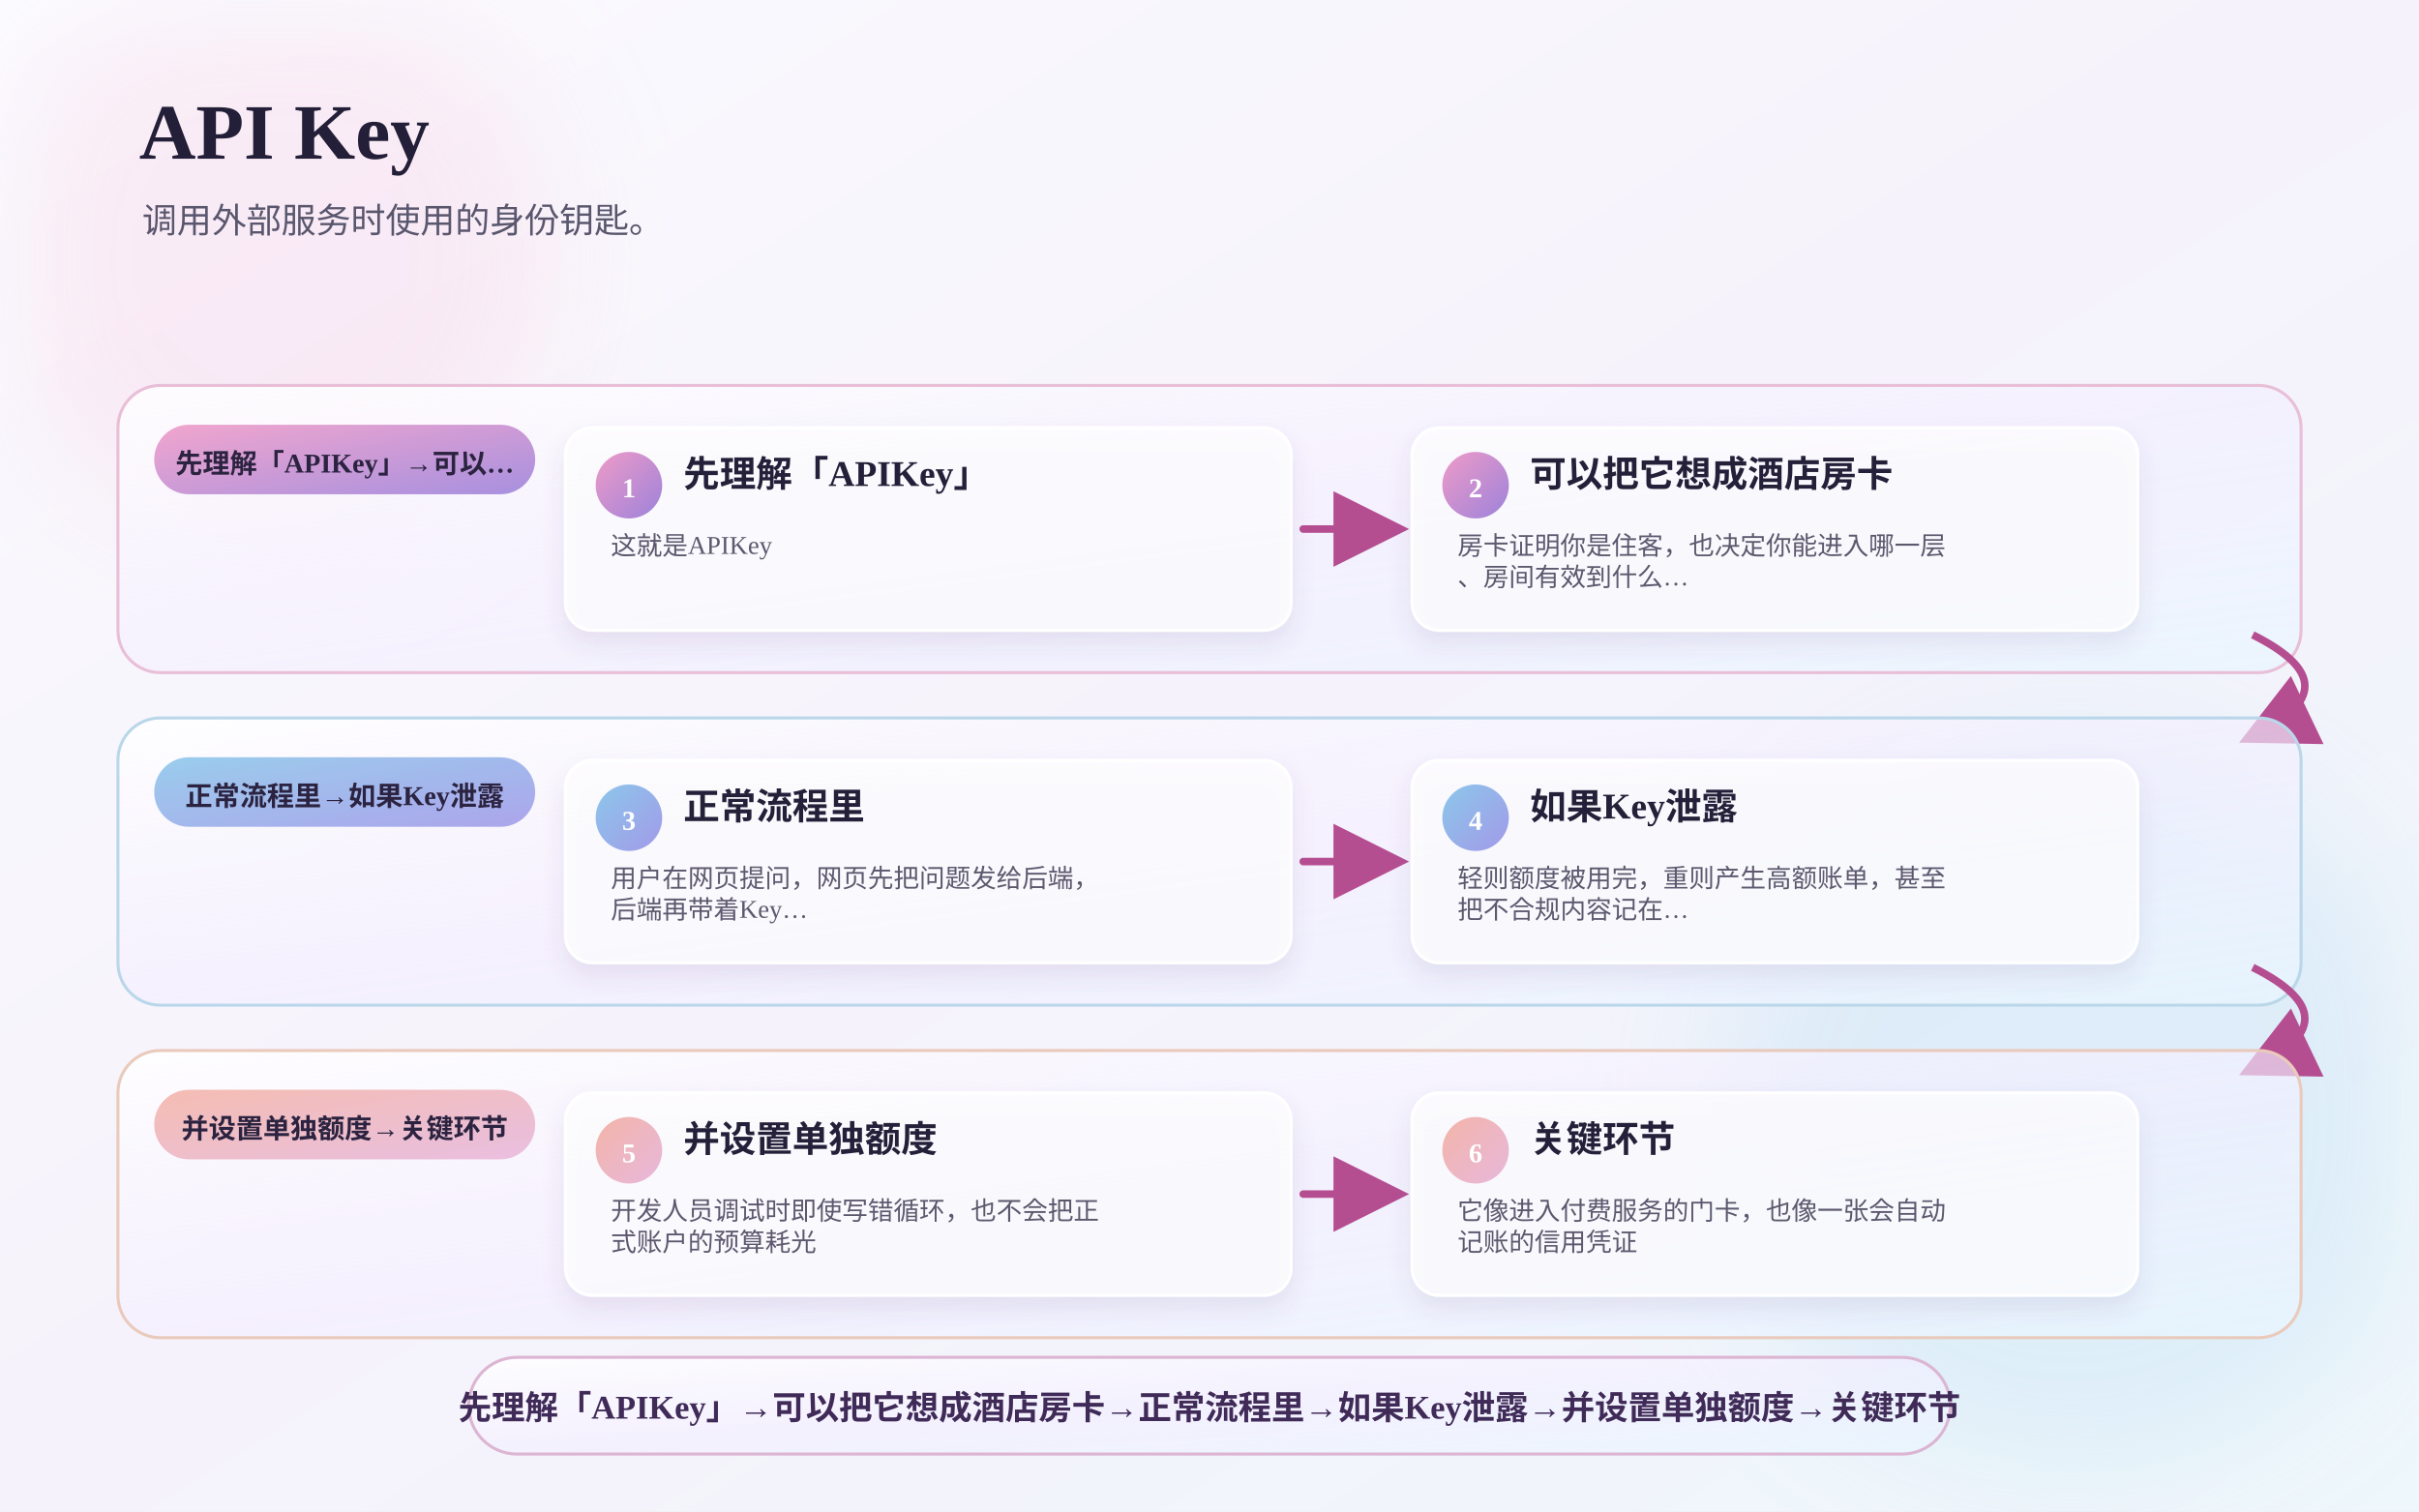
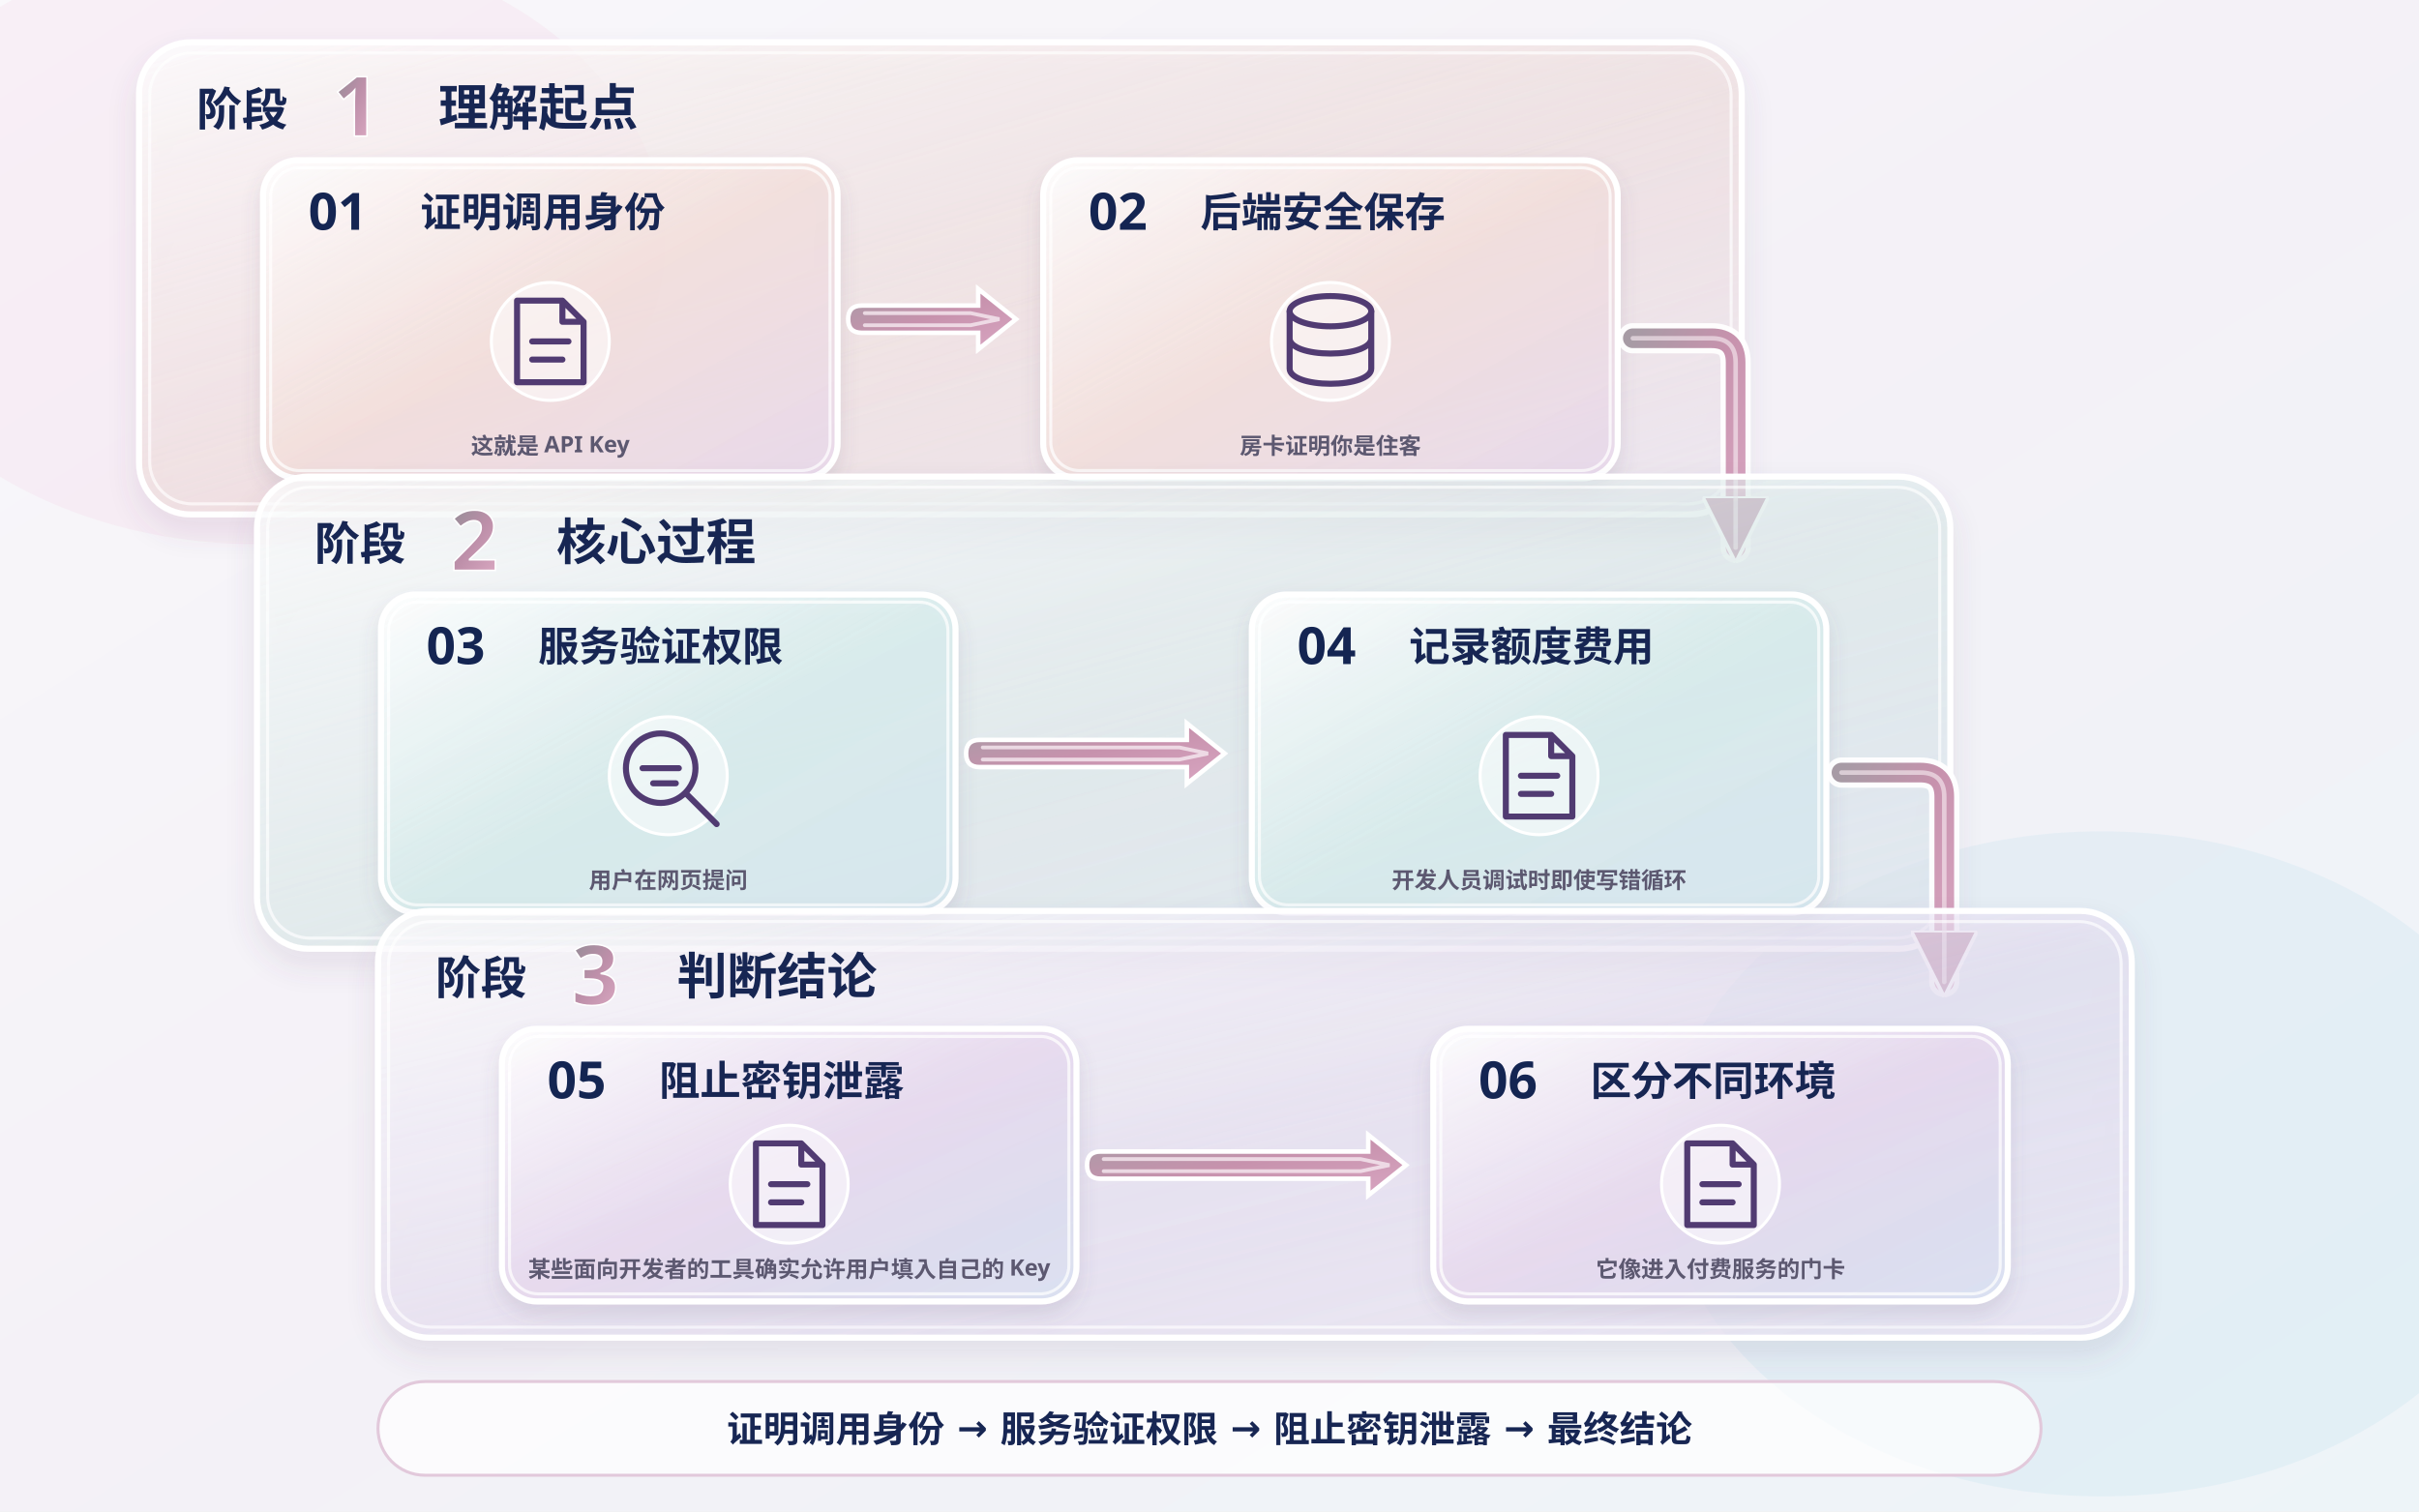
<svg xmlns="http://www.w3.org/2000/svg" width="1600" height="1000" viewBox="0 0 1600 1000">
  <defs>
    <linearGradient id="bg" x1="0" y1="0" x2="1" y2="1">
-       <stop offset="0" stop-color="#fbfbff" />
-       <stop offset=".48" stop-color="#f6f2fb" />
-       <stop offset="1" stop-color="#eef7fb" />
+       <stop stop-color="#f9f8fb" />
+       <stop offset=".48" stop-color="#f4f1f7" />
+       <stop offset="1" stop-color="#edf4f8" />
    </linearGradient>
-     <linearGradient id="pink" x1="0" y1="0" x2="1" y2="1">
-       <stop stop-color="#ef9bc7" />
-       <stop offset="1" stop-color="#9d82db" />
+     <linearGradient id="stageWarm" x1="0" y1="0" x2="1" y2="1">
+       <stop stop-color="#fff" stop-opacity=".76" />
+       <stop offset=".55" stop-color="#f0d9d6" stop-opacity=".48" />
+       <stop offset="1" stop-color="#eee7f3" stop-opacity=".66" />
    </linearGradient>
-     <linearGradient id="blue" x1="0" y1="0" x2="1" y2="1">
-       <stop stop-color="#8cc7eb" />
-       <stop offset="1" stop-color="#a29ae8" />
+     <linearGradient id="stageCool" x1="0" y1="0" x2="1" y2="1">
+       <stop stop-color="#fff" stop-opacity=".77" />
+       <stop offset=".55" stop-color="#d8e9e8" stop-opacity=".54" />
+       <stop offset="1" stop-color="#e0e6f2" stop-opacity=".65" />
    </linearGradient>
-     <linearGradient id="peach" x1="0" y1="0" x2="1" y2="1">
-       <stop stop-color="#f3b4a8" />
-       <stop offset="1" stop-color="#e8b8dc" />
+     <linearGradient id="stageViolet" x1="0" y1="0" x2="1" y2="1">
+       <stop stop-color="#fff" stop-opacity=".78" />
+       <stop offset=".55" stop-color="#e5ddf1" stop-opacity=".58" />
+       <stop offset="1" stop-color="#ece5f5" stop-opacity=".68" />
    </linearGradient>
-     <linearGradient id="glass" x1="0" y1="0" x2="1" y2="1">
-       <stop stop-color="#ffffff" stop-opacity=".88" />
-       <stop offset=".5" stop-color="#f4efff" stop-opacity=".65" />
-       <stop offset="1" stop-color="#e9f6ff" stop-opacity=".74" />
+     <linearGradient id="cardWarm" x1="0" y1="0" x2="1" y2="1">
+       <stop stop-color="#fff" stop-opacity=".91" />
+       <stop offset=".5" stop-color="#f6e1dd" stop-opacity=".75" />
+       <stop offset="1" stop-color="#e9d8ee" stop-opacity=".78" />
    </linearGradient>
+     <linearGradient id="cardMint" x1="0" y1="0" x2="1" y2="1">
+       <stop stop-color="#fff" stop-opacity=".92" />
+       <stop offset=".5" stop-color="#d9eeee" stop-opacity=".77" />
+       <stop offset="1" stop-color="#d8e8f1" stop-opacity=".78" />
+     </linearGradient>
+     <linearGradient id="cardViolet" x1="0" y1="0" x2="1" y2="1">
+       <stop stop-color="#fff" stop-opacity=".92" />
+       <stop offset=".5" stop-color="#e8daf0" stop-opacity=".78" />
+       <stop offset="1" stop-color="#d9e2f3" stop-opacity=".8" />
+     </linearGradient>
+     <linearGradient id="arrowGrad" x1="0" y1="0" x2="1" y2="1">
+       <stop stop-color="#a79ba5" />
+       <stop offset=".48" stop-color="#c792ad" />
+       <stop offset="1" stop-color="#d9a6c2" />
+     </linearGradient>
+     <linearGradient id="numberGrad" x1="0" y1="0" x2="1" y2="1">
+       <stop stop-color="#978d98" />
+       <stop offset=".5" stop-color="#bd8fa9" />
+       <stop offset="1" stop-color="#d7a5bf" />
+     </linearGradient>
+     <filter id="stageShadow" x="-20%" y="-20%" width="140%" height="150%">
+       <feDropShadow dx="0" dy="10" stdDeviation="9" flood-color="#5f5674" flood-opacity=".16" />
+     </filter>
    <filter id="shadow" x="-20%" y="-20%" width="140%" height="150%">
-       <feDropShadow dx="0" dy="8" stdDeviation="7" flood-color="#6b568f" flood-opacity=".15" />
+       <feDropShadow dx="0" dy="7" stdDeviation="6" flood-color="#665875" flood-opacity=".16" />
    </filter>
-     <filter id="soft" x="-30%" y="-30%" width="160%" height="160%">
-       <feGaussianBlur stdDeviation="42" />
-     </filter>
-     <marker id="arrow" markerWidth="10" markerHeight="10" refX="8" refY="5" orient="auto">
-       <path d="M0,0 L10,5 L0,10 Z" fill="#b54e91" />
+     <marker id="arrow" markerUnits="userSpaceOnUse" markerWidth="44" markerHeight="44" refX="34" refY="22" orient="auto">
+       <path d="M0 0L44 22L0 44Z" fill="#bd91aa" stroke="#fff" stroke-width="2.5" />
    </marker>
  </defs>
  <rect width="1600" height="1000" fill="url(#bg)" />
-   <circle cx="180" cy="170" r="190" fill="#f4add0" opacity=".18" filter="url(#soft)" />
-   <circle cx="1370" cy="730" r="240" fill="#87c8ec" opacity=".18" filter="url(#soft)" />
-   <text x="92" y="105" text-anchor="start" font-size="52" font-weight="760" fill="#231f38">
-     <tspan x="92" dy="0">API Key</tspan>
-   </text>
-   <text x="94" y="154" text-anchor="start" font-size="23" font-weight="500" fill="#59566d">
-     <tspan x="94" dy="0">调用外部服务时使用的身份钥匙。</tspan>
-   </text>
-   <rect x="78" y="255" width="1444" height="190" rx="28" fill="url(#glass)" stroke="#e8bfd7" stroke-width="2" />
-   <rect x="102" y="281" width="252" height="46" rx="23" fill="url(#pink)" opacity=".88" />
-   <text x="228" y="313" text-anchor="middle" font-size="18" font-weight="740" fill="#2b2340">
-     <tspan x="228" dy="0">先理解「APIKey」→可以…</tspan>
-   </text>
-   <rect x="374.0" y="283" width="480" height="134" rx="18" fill="#ffffff" fill-opacity=".74" stroke="#ffffff" stroke-width="2" filter="url(#shadow)" />
-   <circle cx="416.0" cy="321" r="22" fill="url(#pink)" />
-   <text x="416.0" y="329" text-anchor="middle" font-size="18" font-weight="800" fill="#ffffff">
-     <tspan x="416.0" dy="0">1</tspan>
-   </text>
-   <text x="452.0" y="322" text-anchor="start" font-size="24" font-weight="760" fill="#252039">
-     <tspan x="452.0" dy="0">先理解「APIKey」</tspan>
-   </text>
-   <text x="404.0" y="367" text-anchor="start" font-size="17" font-weight="480" fill="#5d586e">
-     <tspan x="404.0" dy="0">这就是APIKey</tspan>
-   </text>
-   <path d="M 862.0 350 L 922.0 350" stroke="#b54e91" stroke-width="5" stroke-linecap="round" marker-end="url(#arrow)" />
-   <rect x="934.0" y="283" width="480" height="134" rx="18" fill="#ffffff" fill-opacity=".74" stroke="#ffffff" stroke-width="2" filter="url(#shadow)" />
-   <circle cx="976.0" cy="321" r="22" fill="url(#pink)" />
-   <text x="976.0" y="329" text-anchor="middle" font-size="18" font-weight="800" fill="#ffffff">
-     <tspan x="976.0" dy="0">2</tspan>
-   </text>
-   <text x="1012.0" y="322" text-anchor="start" font-size="24" font-weight="760" fill="#252039">
-     <tspan x="1012.0" dy="0">可以把它想成酒店房卡</tspan>
-   </text>
-   <text x="964.0" y="367" text-anchor="start" font-size="17" font-weight="480" fill="#5d586e">
-     <tspan x="964.0" dy="0">房卡证明你是住客，也决定你能进入哪一层</tspan>
-     <tspan x="964.0" dy="20.74">、房间有效到什么…</tspan>
-   </text>
-   <path d="M 1490 420 C 1536 443,1536 465,1490 487" fill="none" stroke="#b54e91" stroke-width="5" marker-end="url(#arrow)" />
-   <rect x="78" y="475" width="1444" height="190" rx="28" fill="url(#glass)" stroke="#bad7ea" stroke-width="2" />
-   <rect x="102" y="501" width="252" height="46" rx="23" fill="url(#blue)" opacity=".88" />
-   <text x="228" y="533" text-anchor="middle" font-size="18" font-weight="740" fill="#2b2340">
-     <tspan x="228" dy="0">正常流程里→如果Key泄露</tspan>
-   </text>
-   <rect x="374.0" y="503" width="480" height="134" rx="18" fill="#ffffff" fill-opacity=".74" stroke="#ffffff" stroke-width="2" filter="url(#shadow)" />
-   <circle cx="416.0" cy="541" r="22" fill="url(#blue)" />
-   <text x="416.0" y="549" text-anchor="middle" font-size="18" font-weight="800" fill="#ffffff">
-     <tspan x="416.0" dy="0">3</tspan>
-   </text>
-   <text x="452.0" y="542" text-anchor="start" font-size="24" font-weight="760" fill="#252039">
-     <tspan x="452.0" dy="0">正常流程里</tspan>
-   </text>
-   <text x="404.0" y="587" text-anchor="start" font-size="17" font-weight="480" fill="#5d586e">
-     <tspan x="404.0" dy="0">用户在网页提问，网页先把问题发给后端，</tspan>
-     <tspan x="404.0" dy="20.74">后端再带着Key…</tspan>
-   </text>
-   <path d="M 862.0 570 L 922.0 570" stroke="#b54e91" stroke-width="5" stroke-linecap="round" marker-end="url(#arrow)" />
-   <rect x="934.0" y="503" width="480" height="134" rx="18" fill="#ffffff" fill-opacity=".74" stroke="#ffffff" stroke-width="2" filter="url(#shadow)" />
-   <circle cx="976.0" cy="541" r="22" fill="url(#blue)" />
-   <text x="976.0" y="549" text-anchor="middle" font-size="18" font-weight="800" fill="#ffffff">
-     <tspan x="976.0" dy="0">4</tspan>
-   </text>
-   <text x="1012.0" y="542" text-anchor="start" font-size="24" font-weight="760" fill="#252039">
-     <tspan x="1012.0" dy="0">如果Key泄露</tspan>
-   </text>
-   <text x="964.0" y="587" text-anchor="start" font-size="17" font-weight="480" fill="#5d586e">
-     <tspan x="964.0" dy="0">轻则额度被用完，重则产生高额账单，甚至</tspan>
-     <tspan x="964.0" dy="20.74">把不合规内容记在…</tspan>
-   </text>
-   <path d="M 1490 640 C 1536 663,1536 685,1490 707" fill="none" stroke="#b54e91" stroke-width="5" marker-end="url(#arrow)" />
-   <rect x="78" y="695" width="1444" height="190" rx="28" fill="url(#glass)" stroke="#e9cabc" stroke-width="2" />
-   <rect x="102" y="721" width="252" height="46" rx="23" fill="url(#peach)" opacity=".88" />
-   <text x="228" y="753" text-anchor="middle" font-size="18" font-weight="740" fill="#2b2340">
-     <tspan x="228" dy="0">并设置单独额度→关键环节</tspan>
-   </text>
-   <rect x="374.0" y="723" width="480" height="134" rx="18" fill="#ffffff" fill-opacity=".74" stroke="#ffffff" stroke-width="2" filter="url(#shadow)" />
-   <circle cx="416.0" cy="761" r="22" fill="url(#peach)" />
-   <text x="416.0" y="769" text-anchor="middle" font-size="18" font-weight="800" fill="#ffffff">
-     <tspan x="416.0" dy="0">5</tspan>
-   </text>
-   <text x="452.0" y="762" text-anchor="start" font-size="24" font-weight="760" fill="#252039">
-     <tspan x="452.0" dy="0">并设置单独额度</tspan>
-   </text>
-   <text x="404.0" y="807" text-anchor="start" font-size="17" font-weight="480" fill="#5d586e">
-     <tspan x="404.0" dy="0">开发人员调试时即使写错循环，也不会把正</tspan>
-     <tspan x="404.0" dy="20.74">式账户的预算耗光</tspan>
-   </text>
-   <path d="M 862.0 790 L 922.0 790" stroke="#b54e91" stroke-width="5" stroke-linecap="round" marker-end="url(#arrow)" />
-   <rect x="934.0" y="723" width="480" height="134" rx="18" fill="#ffffff" fill-opacity=".74" stroke="#ffffff" stroke-width="2" filter="url(#shadow)" />
-   <circle cx="976.0" cy="761" r="22" fill="url(#peach)" />
-   <text x="976.0" y="769" text-anchor="middle" font-size="18" font-weight="800" fill="#ffffff">
-     <tspan x="976.0" dy="0">6</tspan>
-   </text>
-   <text x="1012.0" y="762" text-anchor="start" font-size="24" font-weight="760" fill="#252039">
-     <tspan x="1012.0" dy="0">关键环节</tspan>
-   </text>
-   <text x="964.0" y="807" text-anchor="start" font-size="17" font-weight="480" fill="#5d586e">
-     <tspan x="964.0" dy="0">它像进入付费服务的门卡，也像一张会自动</tspan>
-     <tspan x="964.0" dy="20.74">记账的信用凭证</tspan>
-   </text>
-   <rect x="310" y="898" width="980" height="64" rx="32" fill="url(#glass)" stroke="#dcb5d3" stroke-width="2" />
-   <text x="800" y="939" text-anchor="middle" font-size="22" font-weight="760" fill="#402b58">
-     <tspan x="800" dy="0">先理解「APIKey」→可以把它想成酒店房卡→正常流程里→如果Key泄露→并设置单独额度→关键环节</tspan>
-   </text>
+   <ellipse cx="170" cy="160" rx="270" ry="200" fill="#eeb9d0" opacity=".14" />
+   <ellipse cx="1390" cy="770" rx="290" ry="220" fill="#9acfe4" opacity=".14" />
+   <g filter="url(#stageShadow)">
+     <rect x="92" y="28.0" width="1060" height="312.333" rx="34" fill="url(#stageWarm)" stroke="#fff" stroke-width="4" />
+     <rect x="99" y="35.0" width="1046" height="298.333" rx="28" fill="none" stroke="#fff" stroke-opacity=".66" stroke-width="2" />
+   </g>
+   <text x="130" y="83.0" text-anchor="start" font-family="Noto Sans SC, Microsoft YaHei, sans-serif" font-size="30" font-weight="850" fill="#172653">阶段</text>
+   <text x="220" y="90.0" font-family="Noto Sans SC, Microsoft YaHei, sans-serif" font-size="55" font-weight="950" fill="url(#numberGrad)" stroke="#fff" stroke-width="1">1</text>
+   <text x="290" y="83.0" text-anchor="start" font-family="Noto Sans SC, Microsoft YaHei, sans-serif" font-size="33" font-weight="900" fill="#172653">理解起点</text>
+   <g filter="url(#shadow)">
+     <rect x="174" y="106.0" width="380" height="210.333" rx="23" fill="url(#cardWarm)" stroke="#fff" stroke-width="4" />
+     <rect x="179" y="111.0" width="370" height="200.333" rx="19" fill="none" stroke="#fff" stroke-opacity=".72" stroke-width="2" />
+   </g>
+   <text x="204" y="152.0" text-anchor="start" font-family="Noto Sans SC, Microsoft YaHei, sans-serif" font-size="34" font-weight="900" fill="#142552">01</text>
+   <text x="278" y="150.0" text-anchor="start" font-family="Noto Sans SC, Microsoft YaHei, sans-serif" font-size="27" font-weight="850" fill="#172653">证明调用身份</text>
+   <circle cx="364.0" cy="225.89" r="39" fill="#fff" fill-opacity=".54" stroke="#fff" stroke-width="2" />
+   <path d="M342.0,198.89h30l14,14v40h-44z M372.0,198.89v14h14 M352.0,225.89h24 M352.0,237.89h20" fill="none" stroke="#513b72" stroke-width="4" stroke-linecap="round" stroke-linejoin="round" />
+   <text x="364.0" y="300.333" text-anchor="middle" font-family="Noto Sans SC, Microsoft YaHei, sans-serif" font-size="15" font-weight="580" fill="#5c5870">这就是 API Key</text>
+   <g filter="url(#shadow)">
+     <rect x="690" y="106.0" width="380" height="210.333" rx="23" fill="url(#cardWarm)" stroke="#fff" stroke-width="4" />
+     <rect x="695" y="111.0" width="370" height="200.333" rx="19" fill="none" stroke="#fff" stroke-opacity=".72" stroke-width="2" />
+   </g>
+   <text x="720" y="152.0" text-anchor="start" font-family="Noto Sans SC, Microsoft YaHei, sans-serif" font-size="34" font-weight="900" fill="#142552">02</text>
+   <text x="794" y="150.0" text-anchor="start" font-family="Noto Sans SC, Microsoft YaHei, sans-serif" font-size="27" font-weight="850" fill="#172653">后端安全保存</text>
+   <circle cx="880.0" cy="225.89" r="39" fill="#fff" fill-opacity=".54" stroke="#fff" stroke-width="2" />
+   <ellipse cx="880.0" cy="205.89" rx="27" ry="10" fill="none" stroke="#513b72" stroke-width="4" stroke-linecap="round" stroke-linejoin="round" />
+   <path d="M853.0,205.89v38c0,6 12,10 27,10s27-4 27-10v-38 M853.0,223.89c0,6 12,10 27,10s27-4 27-10" fill="none" stroke="#513b72" stroke-width="4" stroke-linecap="round" stroke-linejoin="round" />
+   <text x="880.0" y="300.333" text-anchor="middle" font-family="Noto Sans SC, Microsoft YaHei, sans-serif" font-size="15" font-weight="580" fill="#5c5870">房卡证明你是住客</text>
+   <g>
+     <path d="M570 202.167 H647 V191.167 L672 211.167 L647 231.167 V220.167 H570         Q561 220.167 561 211.167 Q561 202.167 570 202.167 Z" fill="url(#arrowGrad)" stroke="#fff" stroke-width="3" />
+     <path d="M572 207.167 H642 L661 211.167 L642 215.167 H572" fill="none" stroke="#f5e8ef" stroke-opacity=".82" stroke-width="2.5" stroke-linecap="round" />
+   </g>
+   <g>
+     <path d="M1080 223.787 H1132 Q1148 223.787 1148 239.787 V362.333" fill="none" stroke="#fff" stroke-opacity=".92" stroke-width="20" stroke-linecap="round" stroke-linejoin="round" />
+     <path d="M1080 223.787 H1132 Q1148 223.787 1148 239.787 V362.333" fill="none" stroke="url(#arrowGrad)" stroke-width="13" stroke-linecap="round" stroke-linejoin="round" marker-end="url(#arrow)" />
+     <path d="M1080 223.787 H1132 Q1148 223.787 1148 239.787 V362.333" fill="none" stroke="#f5e8ef" stroke-opacity=".64" stroke-width="3" stroke-linecap="round" stroke-linejoin="round" />
+   </g>
+   <g filter="url(#stageShadow)">
+     <rect x="170" y="315.333" width="1120" height="312.333" rx="34" fill="url(#stageCool)" stroke="#fff" stroke-width="4" />
+     <rect x="177" y="322.333" width="1106" height="298.333" rx="28" fill="none" stroke="#fff" stroke-opacity=".66" stroke-width="2" />
+   </g>
+   <text x="208" y="370.333" text-anchor="start" font-family="Noto Sans SC, Microsoft YaHei, sans-serif" font-size="30" font-weight="850" fill="#172653">阶段</text>
+   <text x="298" y="377.333" font-family="Noto Sans SC, Microsoft YaHei, sans-serif" font-size="55" font-weight="950" fill="url(#numberGrad)" stroke="#fff" stroke-width="1">2</text>
+   <text x="368" y="370.333" text-anchor="start" font-family="Noto Sans SC, Microsoft YaHei, sans-serif" font-size="33" font-weight="900" fill="#172653">核心过程</text>
+   <g filter="url(#shadow)">
+     <rect x="252" y="393.333" width="380" height="210.333" rx="23" fill="url(#cardMint)" stroke="#fff" stroke-width="4" />
+     <rect x="257" y="398.333" width="370" height="200.333" rx="19" fill="none" stroke="#fff" stroke-opacity=".72" stroke-width="2" />
+   </g>
+   <text x="282" y="439.333" text-anchor="start" font-family="Noto Sans SC, Microsoft YaHei, sans-serif" font-size="34" font-weight="900" fill="#142552">03</text>
+   <text x="356" y="437.333" text-anchor="start" font-family="Noto Sans SC, Microsoft YaHei, sans-serif" font-size="27" font-weight="850" fill="#172653">服务验证权限</text>
+   <circle cx="442.0" cy="513.223" r="39" fill="#fff" fill-opacity=".54" stroke="#fff" stroke-width="2" />
+   <circle cx="437.0" cy="508.223" r="23" fill="none" stroke="#513b72" stroke-width="4" stroke-linecap="round" stroke-linejoin="round" />
+   <path d="M454.0,525.223l20,20 M425.0,508.223h24 M432.0,518.223h15" fill="none" stroke="#513b72" stroke-width="4" stroke-linecap="round" stroke-linejoin="round" />
+   <text x="442.0" y="587.667" text-anchor="middle" font-family="Noto Sans SC, Microsoft YaHei, sans-serif" font-size="15" font-weight="580" fill="#5c5870">用户在网页提问</text>
+   <g filter="url(#shadow)">
+     <rect x="828" y="393.333" width="380" height="210.333" rx="23" fill="url(#cardMint)" stroke="#fff" stroke-width="4" />
+     <rect x="833" y="398.333" width="370" height="200.333" rx="19" fill="none" stroke="#fff" stroke-opacity=".72" stroke-width="2" />
+   </g>
+   <text x="858" y="439.333" text-anchor="start" font-family="Noto Sans SC, Microsoft YaHei, sans-serif" font-size="34" font-weight="900" fill="#142552">04</text>
+   <text x="932" y="437.333" text-anchor="start" font-family="Noto Sans SC, Microsoft YaHei, sans-serif" font-size="27" font-weight="850" fill="#172653">记录额度费用</text>
+   <circle cx="1018.0" cy="513.223" r="39" fill="#fff" fill-opacity=".54" stroke="#fff" stroke-width="2" />
+   <path d="M996.0,486.223h30l14,14v40h-44z M1026.0,486.223v14h14 M1006.0,513.223h24 M1006.0,525.223h20" fill="none" stroke="#513b72" stroke-width="4" stroke-linecap="round" stroke-linejoin="round" />
+   <text x="1018.0" y="587.667" text-anchor="middle" font-family="Noto Sans SC, Microsoft YaHei, sans-serif" font-size="15" font-weight="580" fill="#5c5870">开发人员调试时即使写错循环</text>
+   <g>
+     <path d="M648 489.5 H785 V478.5 L810 498.5 L785 518.5 V507.5 H648         Q639 507.5 639 498.5 Q639 489.5 648 489.5 Z" fill="url(#arrowGrad)" stroke="#fff" stroke-width="3" />
+     <path d="M650 494.5 H780 L799 498.5 L780 502.5 H650" fill="none" stroke="#f5e8ef" stroke-opacity=".82" stroke-width="2.5" stroke-linecap="round" />
+   </g>
+   <g>
+     <path d="M1218 511.12 H1270 Q1286 511.12 1286 527.12 V649.667" fill="none" stroke="#fff" stroke-opacity=".92" stroke-width="20" stroke-linecap="round" stroke-linejoin="round" />
+     <path d="M1218 511.12 H1270 Q1286 511.12 1286 527.12 V649.667" fill="none" stroke="url(#arrowGrad)" stroke-width="13" stroke-linecap="round" stroke-linejoin="round" marker-end="url(#arrow)" />
+     <path d="M1218 511.12 H1270 Q1286 511.12 1286 527.12 V649.667" fill="none" stroke="#f5e8ef" stroke-opacity=".64" stroke-width="3" stroke-linecap="round" stroke-linejoin="round" />
+   </g>
+   <g filter="url(#stageShadow)">
+     <rect x="250" y="602.667" width="1160" height="282.333" rx="34" fill="url(#stageViolet)" stroke="#fff" stroke-width="4" />
+     <rect x="257" y="609.667" width="1146" height="268.333" rx="28" fill="none" stroke="#fff" stroke-opacity=".66" stroke-width="2" />
+   </g>
+   <text x="288" y="657.667" text-anchor="start" font-family="Noto Sans SC, Microsoft YaHei, sans-serif" font-size="30" font-weight="850" fill="#172653">阶段</text>
+   <text x="378" y="664.667" font-family="Noto Sans SC, Microsoft YaHei, sans-serif" font-size="55" font-weight="950" fill="url(#numberGrad)" stroke="#fff" stroke-width="1">3</text>
+   <text x="448" y="657.667" text-anchor="start" font-family="Noto Sans SC, Microsoft YaHei, sans-serif" font-size="33" font-weight="900" fill="#172653">判断结论</text>
+   <g filter="url(#shadow)">
+     <rect x="332" y="680.667" width="380" height="180.333" rx="23" fill="url(#cardViolet)" stroke="#fff" stroke-width="4" />
+     <rect x="337" y="685.667" width="370" height="170.333" rx="19" fill="none" stroke="#fff" stroke-opacity=".72" stroke-width="2" />
+   </g>
+   <text x="362" y="726.667" text-anchor="start" font-family="Noto Sans SC, Microsoft YaHei, sans-serif" font-size="34" font-weight="900" fill="#142552">05</text>
+   <text x="436" y="724.667" text-anchor="start" font-family="Noto Sans SC, Microsoft YaHei, sans-serif" font-size="27" font-weight="850" fill="#172653">阻止密钥泄露</text>
+   <circle cx="522.0" cy="783.457" r="39" fill="#fff" fill-opacity=".54" stroke="#fff" stroke-width="2" />
+   <path d="M500.0,756.457h30l14,14v40h-44z M530.0,756.457v14h14 M510.0,783.457h24 M510.0,795.457h20" fill="none" stroke="#513b72" stroke-width="4" stroke-linecap="round" stroke-linejoin="round" />
+   <text x="522.0" y="845.0" text-anchor="middle" font-family="Noto Sans SC, Microsoft YaHei, sans-serif" font-size="15" font-weight="580" fill="#5c5870">某些面向开发者的工具确实允许用户填入自己的 Key</text>
+   <g filter="url(#shadow)">
+     <rect x="948" y="680.667" width="380" height="180.333" rx="23" fill="url(#cardViolet)" stroke="#fff" stroke-width="4" />
+     <rect x="953" y="685.667" width="370" height="170.333" rx="19" fill="none" stroke="#fff" stroke-opacity=".72" stroke-width="2" />
+   </g>
+   <text x="978" y="726.667" text-anchor="start" font-family="Noto Sans SC, Microsoft YaHei, sans-serif" font-size="34" font-weight="900" fill="#142552">06</text>
+   <text x="1052" y="724.667" text-anchor="start" font-family="Noto Sans SC, Microsoft YaHei, sans-serif" font-size="27" font-weight="850" fill="#172653">区分不同环境</text>
+   <circle cx="1138.0" cy="783.457" r="39" fill="#fff" fill-opacity=".54" stroke="#fff" stroke-width="2" />
+   <path d="M1116.0,756.457h30l14,14v40h-44z M1146.0,756.457v14h14 M1126.0,783.457h24 M1126.0,795.457h20" fill="none" stroke="#513b72" stroke-width="4" stroke-linecap="round" stroke-linejoin="round" />
+   <text x="1138.0" y="845.0" text-anchor="middle" font-family="Noto Sans SC, Microsoft YaHei, sans-serif" font-size="15" font-weight="580" fill="#5c5870">它像进入付费服务的门卡</text>
+   <g>
+     <path d="M728 761.833 H905 V750.833 L930 770.833 L905 790.833 V779.833 H728         Q719 779.833 719 770.833 Q719 761.833 728 761.833 Z" fill="url(#arrowGrad)" stroke="#fff" stroke-width="3" />
+     <path d="M730 766.833 H900 L919 770.833 L900 774.833 H730" fill="none" stroke="#f5e8ef" stroke-opacity=".82" stroke-width="2.5" stroke-linecap="round" />
+   </g>
+   <rect x="250" y="914" width="1100" height="62" rx="31" fill="#fff" fill-opacity=".72" stroke="#e2c9db" stroke-width="2" />
+   <text x="800" y="954" text-anchor="middle" font-family="Noto Sans SC, Microsoft YaHei, sans-serif" font-size="24" font-weight="850" fill="#172653">证明调用身份  →  服务验证权限  →  阻止密钥泄露  →  最终结论</text>
</svg>
